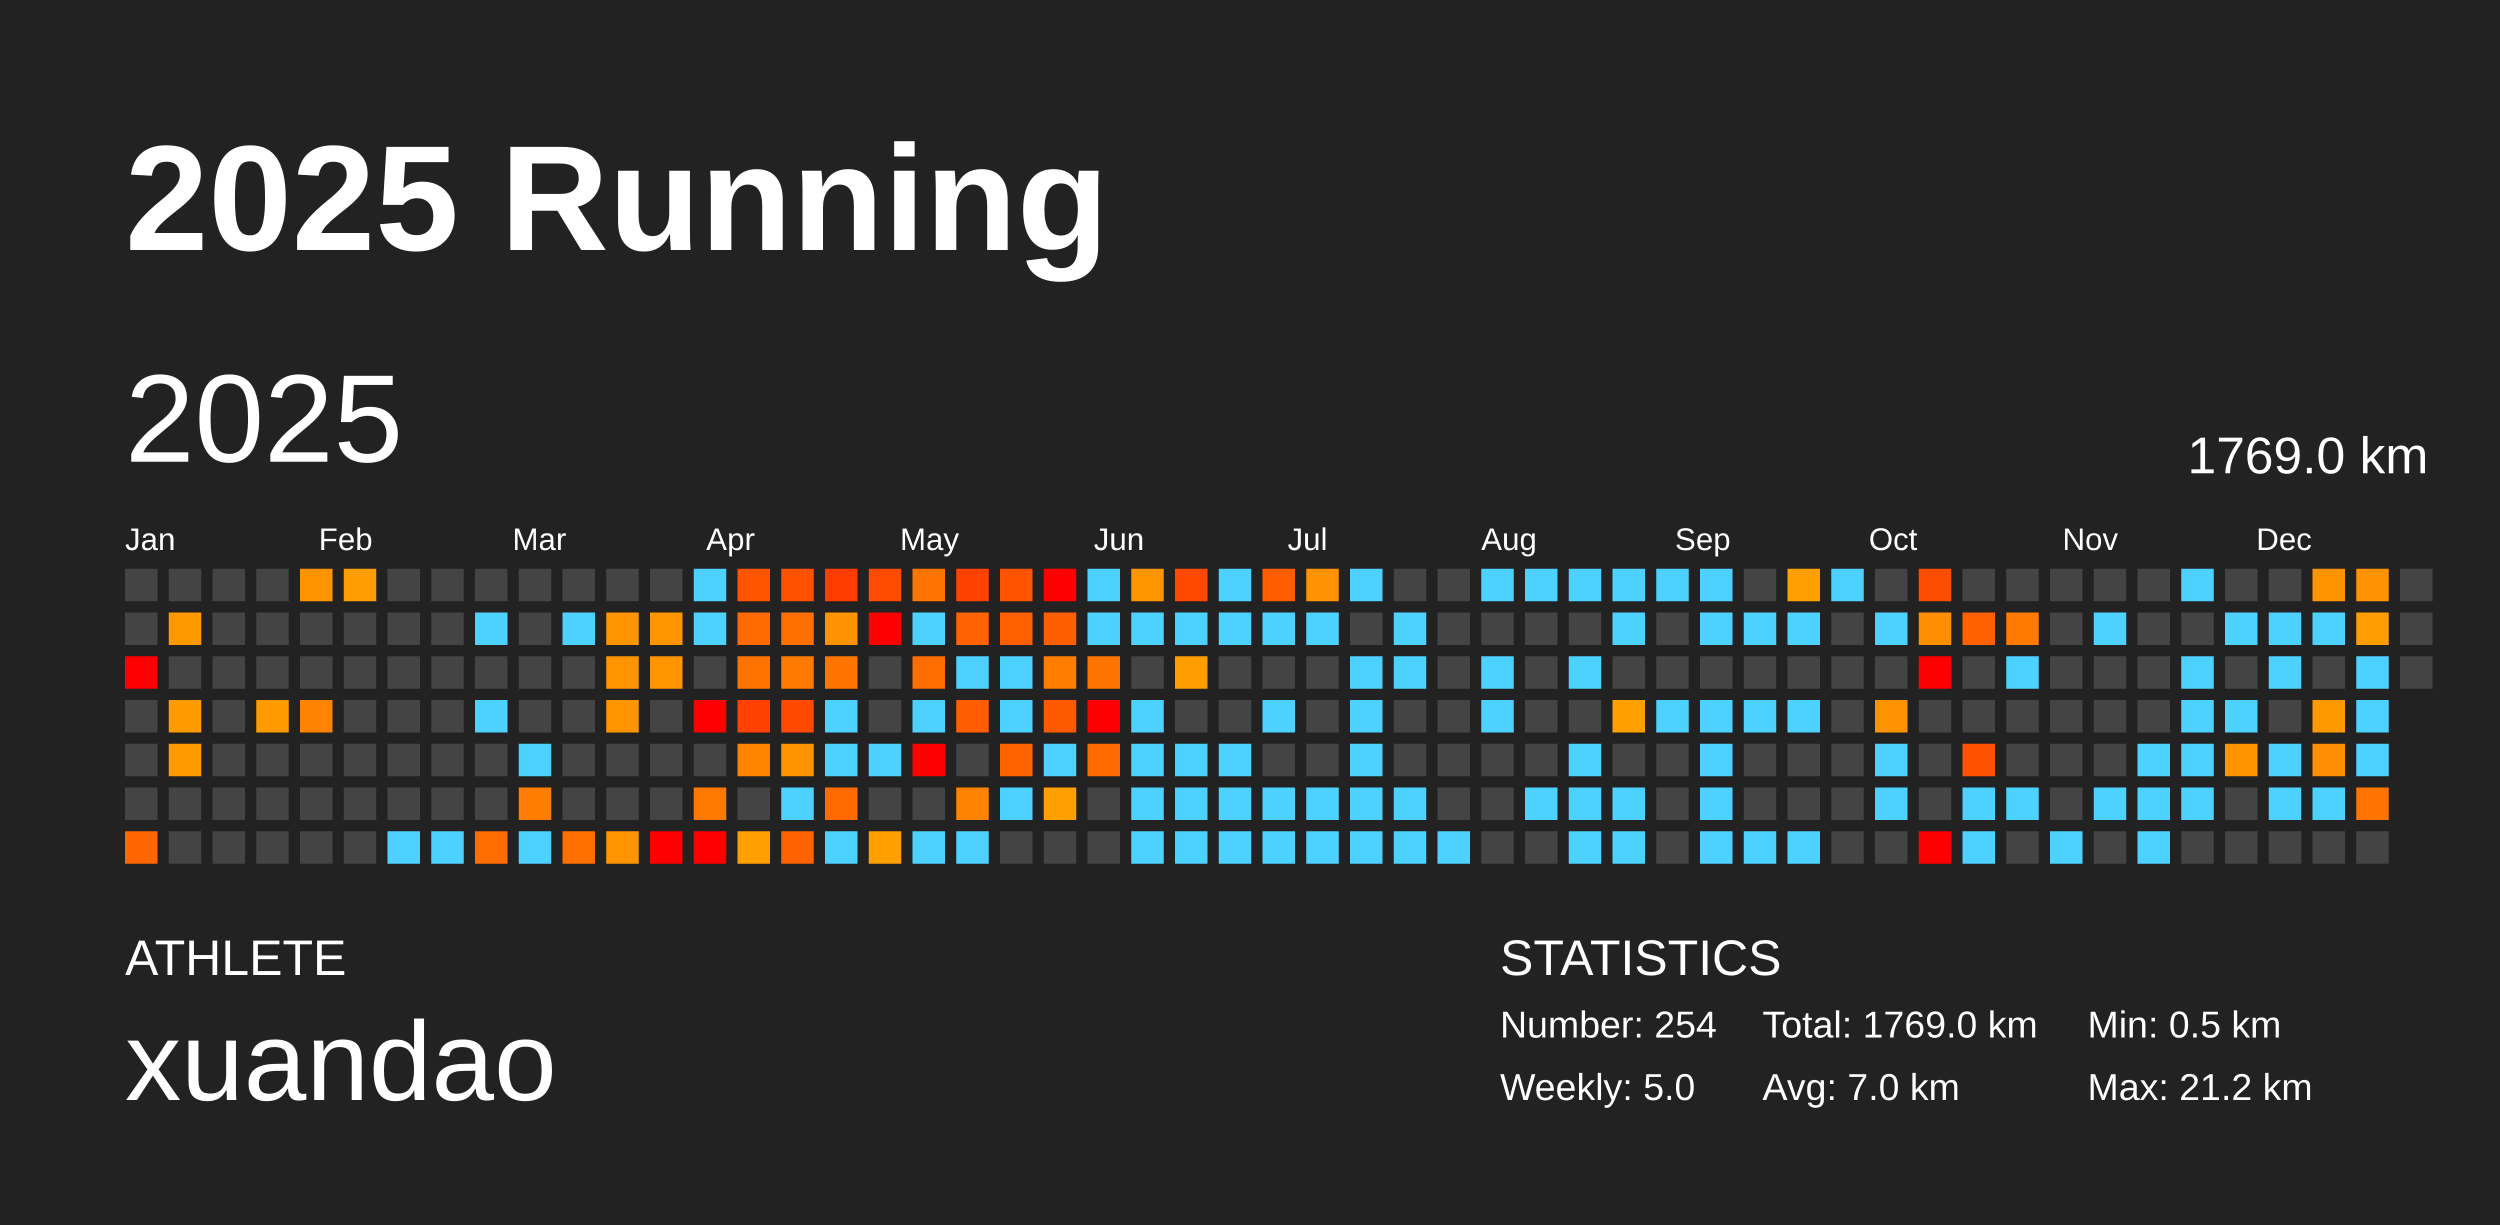
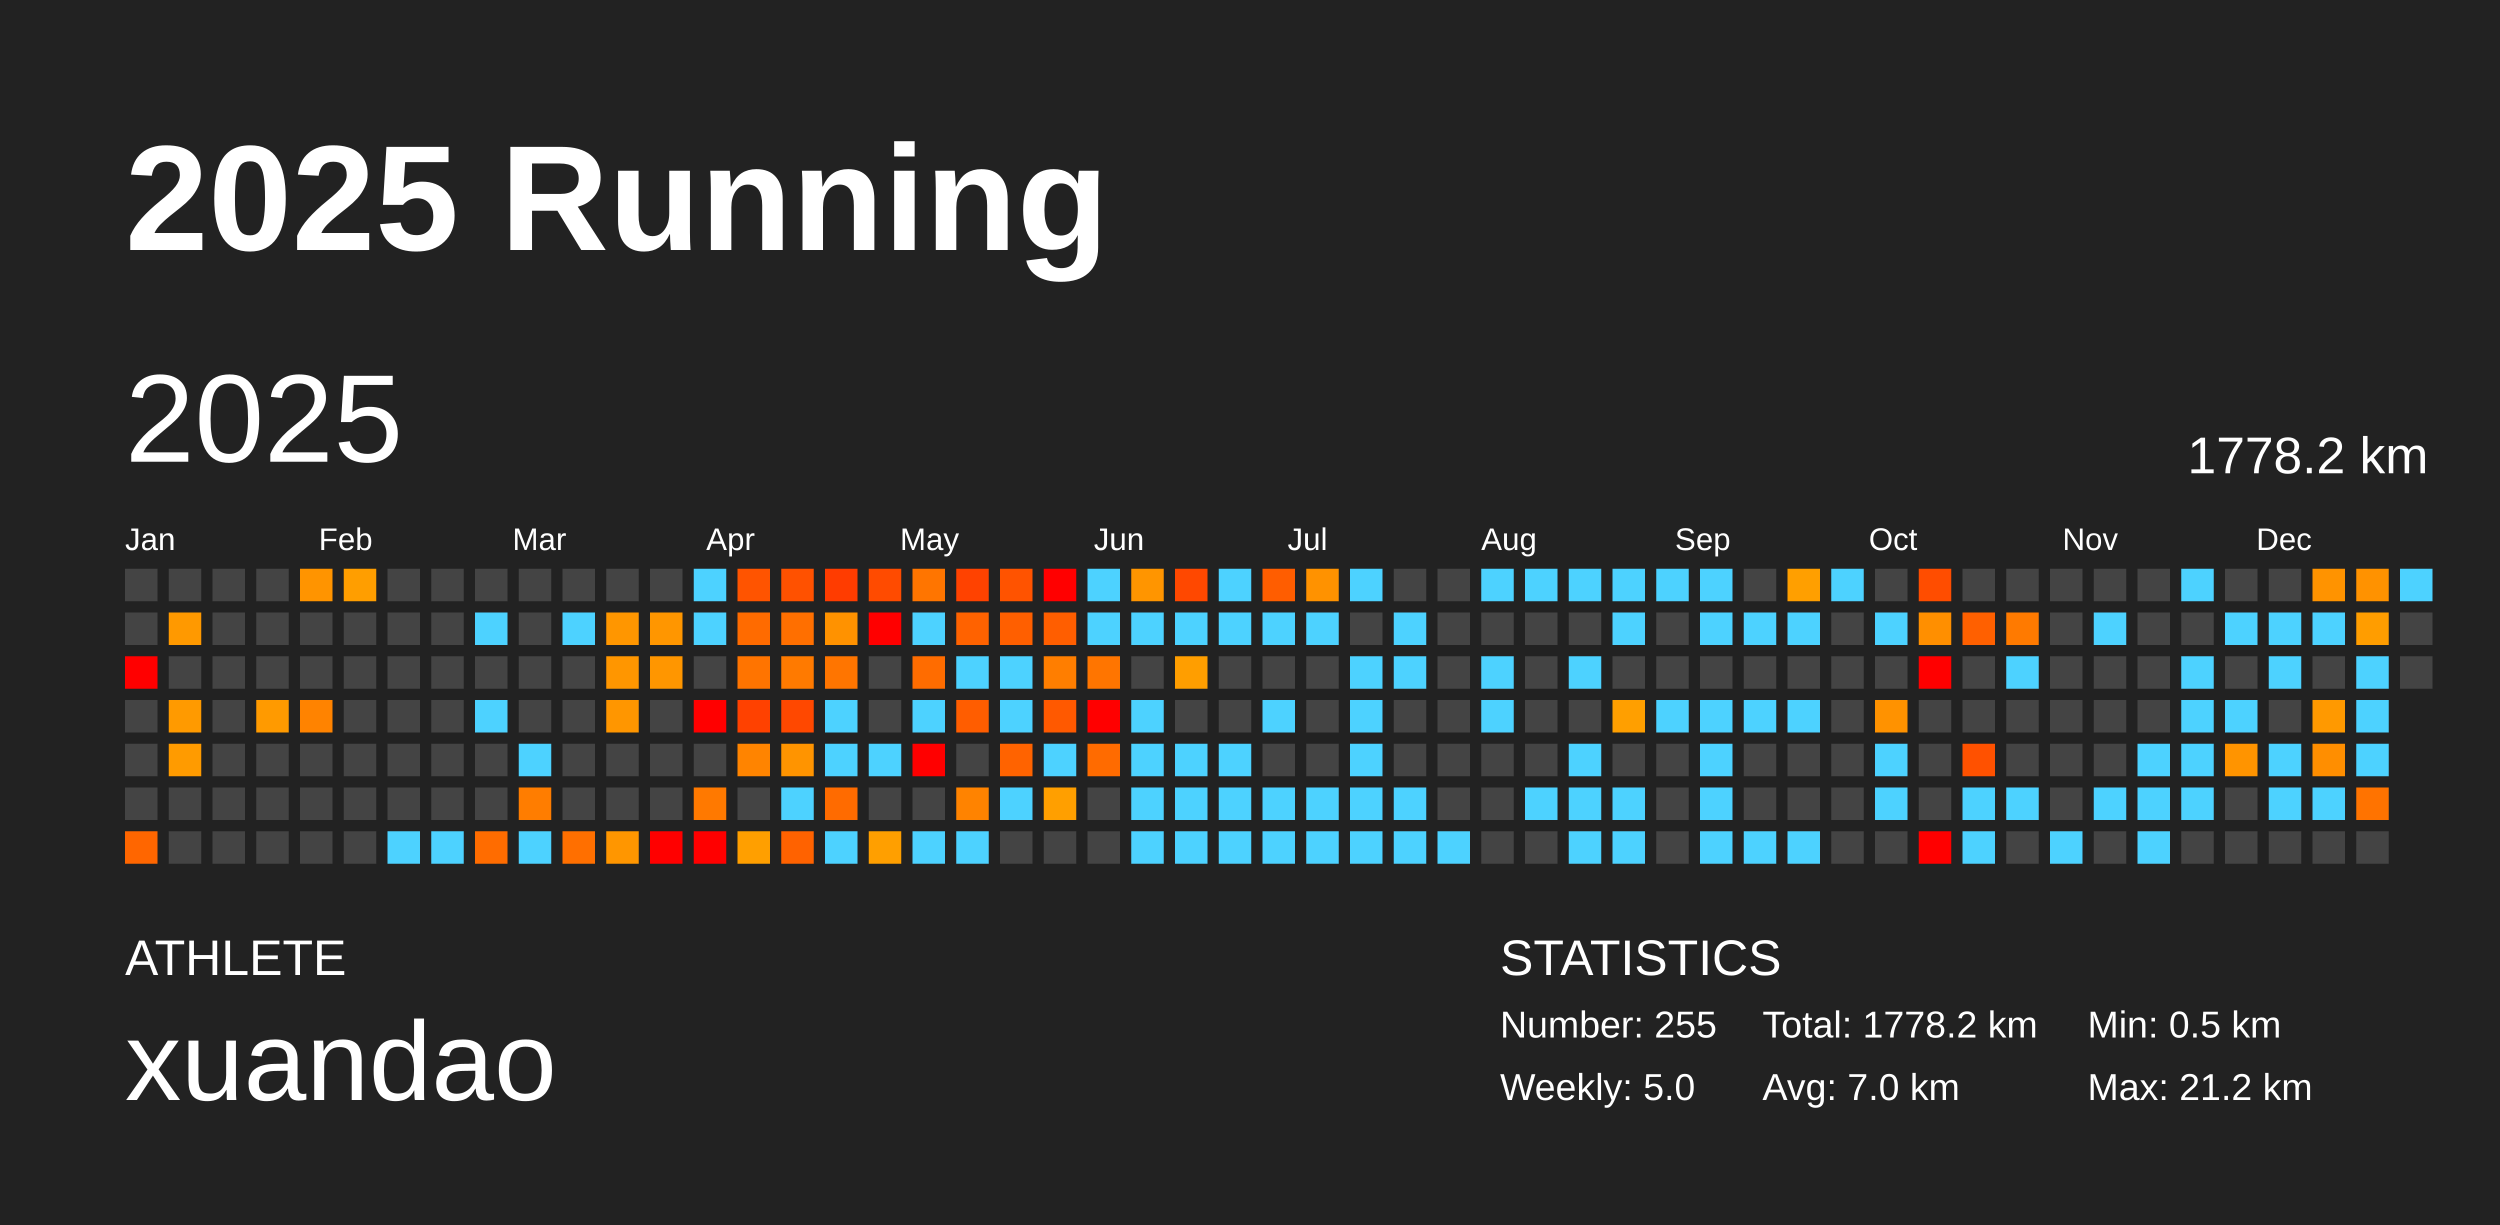
<svg xmlns="http://www.w3.org/2000/svg" baseProfile="full" height="98mm" version="1.1" viewBox="0,0,200,98" width="200mm">
  <defs />
  <rect fill="#222222" height="98" width="200" x="0" y="0" />
  <text fill="#FFFFFF" style="font-size:12px; font-family:Arial; font-weight:bold;" x="10" y="20">2025 Running</text>
  <text fill="#FFFFFF" style="font-size:4px; font-family:Arial" x="10" y="78">ATHLETE</text>
  <text fill="#FFFFFF" style="font-size:9px; font-family:Arial" x="10" y="88">xuandao</text>
  <text fill="#FFFFFF" style="font-size:4px; font-family:Arial" x="120" y="78">STATISTICS</text>
-   <text fill="#FFFFFF" style="font-size:3px; font-family:Arial" x="120" y="83">Number: 254</text>
+   <text fill="#FFFFFF" style="font-size:3px; font-family:Arial" x="120" y="83">Number: 255</text>
  <text fill="#FFFFFF" style="font-size:3px; font-family:Arial" x="120" y="88">Weekly: 5.0</text>
-   <text fill="#FFFFFF" style="font-size:3px; font-family:Arial" x="141" y="83">Total: 1769.0 km</text>
+   <text fill="#FFFFFF" style="font-size:3px; font-family:Arial" x="141" y="83">Total: 1778.2 km</text>
  <text fill="#FFFFFF" style="font-size:3px; font-family:Arial" x="141" y="88">Avg: 7.0 km</text>
  <text fill="#FFFFFF" style="font-size:3px; font-family:Arial" x="167" y="83">Min: 0.5 km</text>
  <text fill="#FFFFFF" style="font-size:3px; font-family:Arial" x="167" y="88">Max: 21.2 km</text>
  <text dominant-baseline="hanging" fill="#FFFFFF" style="font-size:10.0px; font-family:Arial;" x="10" y="30">2025</text>
-   <text dominant-baseline="hanging" fill="#FFFFFF" style="font-size:4.125px; font-family:Arial;" x="175" y="35">1769.0 km</text>
+   <text dominant-baseline="hanging" fill="#FFFFFF" style="font-size:4.125px; font-family:Arial;" x="175" y="35">1778.2 km</text>
  <text fill="#FFFFFF" style="font-size:2.5px; font-family:Arial" x="10.0" y="44">Jan</text>
  <text fill="#FFFFFF" style="font-size:2.5px; font-family:Arial" x="25.5" y="44">Feb</text>
  <text fill="#FFFFFF" style="font-size:2.5px; font-family:Arial" x="41.0" y="44">Mar</text>
  <text fill="#FFFFFF" style="font-size:2.5px; font-family:Arial" x="56.5" y="44">Apr</text>
  <text fill="#FFFFFF" style="font-size:2.5px; font-family:Arial" x="72.0" y="44">May</text>
  <text fill="#FFFFFF" style="font-size:2.5px; font-family:Arial" x="87.5" y="44">Jun</text>
  <text fill="#FFFFFF" style="font-size:2.5px; font-family:Arial" x="103.0" y="44">Jul</text>
  <text fill="#FFFFFF" style="font-size:2.5px; font-family:Arial" x="118.5" y="44">Aug</text>
  <text fill="#FFFFFF" style="font-size:2.5px; font-family:Arial" x="134.0" y="44">Sep</text>
  <text fill="#FFFFFF" style="font-size:2.5px; font-family:Arial" x="149.5" y="44">Oct</text>
  <text fill="#FFFFFF" style="font-size:2.5px; font-family:Arial" x="165.0" y="44">Nov</text>
  <text fill="#FFFFFF" style="font-size:2.5px; font-family:Arial" x="180.5" y="44">Dec</text>
  <rect fill="#444444" height="2.6" width="2.6" x="10.0" y="45.5" />
  <rect fill="#444444" height="2.6" width="2.6" x="10.0" y="49.0" />
  <rect fill="red" height="2.6" width="2.6" x="10.0" y="52.5" />
  <rect fill="#444444" height="2.6" width="2.6" x="10.0" y="56.0" />
  <rect fill="#444444" height="2.6" width="2.6" x="10.0" y="59.5" />
  <rect fill="#444444" height="2.6" width="2.6" x="10.0" y="63.0" />
  <rect fill="#ff6600" height="2.6" width="2.6" x="10.0" y="66.5" />
  <rect fill="#444444" height="2.6" width="2.6" x="13.5" y="45.5" />
  <rect fill="#ff9900" height="2.6" width="2.6" x="13.5" y="49.0" />
  <rect fill="#444444" height="2.6" width="2.6" x="13.5" y="52.5" />
  <rect fill="#ff9a00" height="2.6" width="2.6" x="13.5" y="56.0" />
  <rect fill="#ff9b00" height="2.6" width="2.6" x="13.5" y="59.5" />
  <rect fill="#444444" height="2.6" width="2.6" x="13.5" y="63.0" />
  <rect fill="#444444" height="2.6" width="2.6" x="13.5" y="66.5" />
  <rect fill="#444444" height="2.6" width="2.6" x="17.0" y="45.5" />
  <rect fill="#444444" height="2.6" width="2.6" x="17.0" y="49.0" />
  <rect fill="#444444" height="2.6" width="2.6" x="17.0" y="52.5" />
  <rect fill="#444444" height="2.6" width="2.6" x="17.0" y="56.0" />
  <rect fill="#444444" height="2.6" width="2.6" x="17.0" y="59.5" />
  <rect fill="#444444" height="2.6" width="2.6" x="17.0" y="63.0" />
  <rect fill="#444444" height="2.6" width="2.6" x="17.0" y="66.5" />
  <rect fill="#444444" height="2.6" width="2.6" x="20.5" y="45.5" />
  <rect fill="#444444" height="2.6" width="2.6" x="20.5" y="49.0" />
  <rect fill="#444444" height="2.6" width="2.6" x="20.5" y="52.5" />
  <rect fill="#ff9a00" height="2.6" width="2.6" x="20.5" y="56.0" />
  <rect fill="#444444" height="2.6" width="2.6" x="20.5" y="59.5" />
  <rect fill="#444444" height="2.6" width="2.6" x="20.5" y="63.0" />
  <rect fill="#444444" height="2.6" width="2.6" x="20.5" y="66.5" />
  <rect fill="#ff9400" height="2.6" width="2.6" x="24.0" y="45.5" />
  <rect fill="#444444" height="2.6" width="2.6" x="24.0" y="49.0" />
  <rect fill="#444444" height="2.6" width="2.6" x="24.0" y="52.5" />
  <rect fill="#ff8300" height="2.6" width="2.6" x="24.0" y="56.0" />
  <rect fill="#444444" height="2.6" width="2.6" x="24.0" y="59.5" />
  <rect fill="#444444" height="2.6" width="2.6" x="24.0" y="63.0" />
  <rect fill="#444444" height="2.6" width="2.6" x="24.0" y="66.5" />
  <rect fill="#ff9e00" height="2.6" width="2.6" x="27.5" y="45.5" />
  <rect fill="#444444" height="2.6" width="2.6" x="27.5" y="49.0" />
  <rect fill="#444444" height="2.6" width="2.6" x="27.5" y="52.5" />
  <rect fill="#444444" height="2.6" width="2.6" x="27.5" y="56.0" />
  <rect fill="#444444" height="2.6" width="2.6" x="27.5" y="59.5" />
  <rect fill="#444444" height="2.6" width="2.6" x="27.5" y="63.0" />
  <rect fill="#444444" height="2.6" width="2.6" x="27.5" y="66.5" />
  <rect fill="#444444" height="2.6" width="2.6" x="31.0" y="45.5" />
  <rect fill="#444444" height="2.6" width="2.6" x="31.0" y="49.0" />
  <rect fill="#444444" height="2.6" width="2.6" x="31.0" y="52.5" />
  <rect fill="#444444" height="2.6" width="2.6" x="31.0" y="56.0" />
  <rect fill="#444444" height="2.6" width="2.6" x="31.0" y="59.5" />
  <rect fill="#444444" height="2.6" width="2.6" x="31.0" y="63.0" />
  <rect fill="#4dd2ff" height="2.6" width="2.6" x="31.0" y="66.5" />
  <rect fill="#444444" height="2.6" width="2.6" x="34.5" y="45.5" />
  <rect fill="#444444" height="2.6" width="2.6" x="34.5" y="49.0" />
  <rect fill="#444444" height="2.6" width="2.6" x="34.5" y="52.5" />
  <rect fill="#444444" height="2.6" width="2.6" x="34.5" y="56.0" />
  <rect fill="#444444" height="2.6" width="2.6" x="34.5" y="59.5" />
  <rect fill="#444444" height="2.6" width="2.6" x="34.5" y="63.0" />
  <rect fill="#4dd2ff" height="2.6" width="2.6" x="34.5" y="66.5" />
  <rect fill="#444444" height="2.6" width="2.6" x="38.0" y="45.5" />
  <rect fill="#4dd2ff" height="2.6" width="2.6" x="38.0" y="49.0" />
  <rect fill="#444444" height="2.6" width="2.6" x="38.0" y="52.5" />
  <rect fill="#4dd2ff" height="2.6" width="2.6" x="38.0" y="56.0" />
  <rect fill="#444444" height="2.6" width="2.6" x="38.0" y="59.5" />
  <rect fill="#444444" height="2.6" width="2.6" x="38.0" y="63.0" />
  <rect fill="#ff6c00" height="2.6" width="2.6" x="38.0" y="66.5" />
  <rect fill="#444444" height="2.6" width="2.6" x="41.5" y="45.5" />
  <rect fill="#444444" height="2.6" width="2.6" x="41.5" y="49.0" />
  <rect fill="#444444" height="2.6" width="2.6" x="41.5" y="52.5" />
  <rect fill="#444444" height="2.6" width="2.6" x="41.5" y="56.0" />
  <rect fill="#4dd2ff" height="2.6" width="2.6" x="41.5" y="59.5" />
  <rect fill="#ff7d00" height="2.6" width="2.6" x="41.5" y="63.0" />
  <rect fill="#4dd2ff" height="2.6" width="2.6" x="41.5" y="66.5" />
  <rect fill="#444444" height="2.6" width="2.6" x="45.0" y="45.5" />
  <rect fill="#4dd2ff" height="2.6" width="2.6" x="45.0" y="49.0" />
  <rect fill="#444444" height="2.6" width="2.6" x="45.0" y="52.5" />
  <rect fill="#444444" height="2.6" width="2.6" x="45.0" y="56.0" />
  <rect fill="#444444" height="2.6" width="2.6" x="45.0" y="59.5" />
  <rect fill="#444444" height="2.6" width="2.6" x="45.0" y="63.0" />
  <rect fill="#ff6f00" height="2.6" width="2.6" x="45.0" y="66.5" />
  <rect fill="#444444" height="2.6" width="2.6" x="48.5" y="45.5" />
  <rect fill="#ff9600" height="2.6" width="2.6" x="48.5" y="49.0" />
  <rect fill="#ff9600" height="2.6" width="2.6" x="48.5" y="52.5" />
  <rect fill="#ff9600" height="2.6" width="2.6" x="48.5" y="56.0" />
  <rect fill="#444444" height="2.6" width="2.6" x="48.5" y="59.5" />
  <rect fill="#444444" height="2.6" width="2.6" x="48.5" y="63.0" />
  <rect fill="#ff9600" height="2.6" width="2.6" x="48.5" y="66.5" />
  <rect fill="#444444" height="2.6" width="2.6" x="52.0" y="45.5" />
  <rect fill="#ff9600" height="2.6" width="2.6" x="52.0" y="49.0" />
  <rect fill="#ff9600" height="2.6" width="2.6" x="52.0" y="52.5" />
  <rect fill="#444444" height="2.6" width="2.6" x="52.0" y="56.0" />
  <rect fill="#444444" height="2.6" width="2.6" x="52.0" y="59.5" />
  <rect fill="#444444" height="2.6" width="2.6" x="52.0" y="63.0" />
  <rect fill="red" height="2.6" width="2.6" x="52.0" y="66.5" />
  <rect fill="#4dd2ff" height="2.6" width="2.6" x="55.5" y="45.5" />
  <rect fill="#4dd2ff" height="2.6" width="2.6" x="55.5" y="49.0" />
  <rect fill="#444444" height="2.6" width="2.6" x="55.5" y="52.5" />
  <rect fill="red" height="2.6" width="2.6" x="55.5" y="56.0" />
  <rect fill="#444444" height="2.6" width="2.6" x="55.5" y="59.5" />
  <rect fill="#ff7900" height="2.6" width="2.6" x="55.5" y="63.0" />
  <rect fill="red" height="2.6" width="2.6" x="55.5" y="66.5" />
  <rect fill="#ff5400" height="2.6" width="2.6" x="59.0" y="45.5" />
  <rect fill="#ff6b00" height="2.6" width="2.6" x="59.0" y="49.0" />
  <rect fill="#ff7400" height="2.6" width="2.6" x="59.0" y="52.5" />
  <rect fill="#ff4100" height="2.6" width="2.6" x="59.0" y="56.0" />
  <rect fill="#ff8400" height="2.6" width="2.6" x="59.0" y="59.5" />
  <rect fill="#444444" height="2.6" width="2.6" x="59.0" y="63.0" />
  <rect fill="#ff9f00" height="2.6" width="2.6" x="59.0" y="66.5" />
  <rect fill="#ff5100" height="2.6" width="2.6" x="62.5" y="45.5" />
  <rect fill="#ff6f00" height="2.6" width="2.6" x="62.5" y="49.0" />
  <rect fill="#ff7a00" height="2.6" width="2.6" x="62.5" y="52.5" />
  <rect fill="#ff4800" height="2.6" width="2.6" x="62.5" y="56.0" />
  <rect fill="#ff9400" height="2.6" width="2.6" x="62.5" y="59.5" />
  <rect fill="#4dd2ff" height="2.6" width="2.6" x="62.5" y="63.0" />
  <rect fill="#ff6200" height="2.6" width="2.6" x="62.5" y="66.5" />
  <rect fill="#ff3c00" height="2.6" width="2.6" x="66.0" y="45.5" />
  <rect fill="#ff9200" height="2.6" width="2.6" x="66.0" y="49.0" />
  <rect fill="#ff7500" height="2.6" width="2.6" x="66.0" y="52.5" />
  <rect fill="#4dd2ff" height="2.6" width="2.6" x="66.0" y="56.0" />
  <rect fill="#4dd2ff" height="2.6" width="2.6" x="66.0" y="59.5" />
  <rect fill="#ff6b00" height="2.6" width="2.6" x="66.0" y="63.0" />
  <rect fill="#4dd2ff" height="2.6" width="2.6" x="66.0" y="66.5" />
  <rect fill="#ff4b00" height="2.6" width="2.6" x="69.5" y="45.5" />
  <rect fill="red" height="2.6" width="2.6" x="69.5" y="49.0" />
  <rect fill="#444444" height="2.6" width="2.6" x="69.5" y="52.5" />
  <rect fill="#444444" height="2.6" width="2.6" x="69.5" y="56.0" />
  <rect fill="#4dd2ff" height="2.6" width="2.6" x="69.5" y="59.5" />
  <rect fill="#444444" height="2.6" width="2.6" x="69.5" y="63.0" />
  <rect fill="#ff9f00" height="2.6" width="2.6" x="69.5" y="66.5" />
  <rect fill="#ff7500" height="2.6" width="2.6" x="73.0" y="45.5" />
  <rect fill="#4dd2ff" height="2.6" width="2.6" x="73.0" y="49.0" />
  <rect fill="#ff6c00" height="2.6" width="2.6" x="73.0" y="52.5" />
  <rect fill="#4dd2ff" height="2.6" width="2.6" x="73.0" y="56.0" />
  <rect fill="red" height="2.6" width="2.6" x="73.0" y="59.5" />
  <rect fill="#444444" height="2.6" width="2.6" x="73.0" y="63.0" />
  <rect fill="#4dd2ff" height="2.6" width="2.6" x="73.0" y="66.5" />
  <rect fill="#ff4200" height="2.6" width="2.6" x="76.5" y="45.5" />
  <rect fill="#ff6200" height="2.6" width="2.6" x="76.5" y="49.0" />
  <rect fill="#4dd2ff" height="2.6" width="2.6" x="76.5" y="52.5" />
  <rect fill="#ff5d00" height="2.6" width="2.6" x="76.5" y="56.0" />
  <rect fill="#444444" height="2.6" width="2.6" x="76.5" y="59.5" />
  <rect fill="#ff8300" height="2.6" width="2.6" x="76.5" y="63.0" />
  <rect fill="#4dd2ff" height="2.6" width="2.6" x="76.5" y="66.5" />
  <rect fill="#ff5300" height="2.6" width="2.6" x="80.0" y="45.5" />
  <rect fill="#ff5f00" height="2.6" width="2.6" x="80.0" y="49.0" />
  <rect fill="#4dd2ff" height="2.6" width="2.6" x="80.0" y="52.5" />
  <rect fill="#4dd2ff" height="2.6" width="2.6" x="80.0" y="56.0" />
  <rect fill="#ff6300" height="2.6" width="2.6" x="80.0" y="59.5" />
  <rect fill="#4dd2ff" height="2.6" width="2.6" x="80.0" y="63.0" />
  <rect fill="#444444" height="2.6" width="2.6" x="80.0" y="66.5" />
  <rect fill="red" height="2.6" width="2.6" x="83.5" y="45.5" />
  <rect fill="#ff5e00" height="2.6" width="2.6" x="83.5" y="49.0" />
  <rect fill="#ff7e00" height="2.6" width="2.6" x="83.5" y="52.5" />
  <rect fill="#ff5900" height="2.6" width="2.6" x="83.5" y="56.0" />
  <rect fill="#4dd2ff" height="2.6" width="2.6" x="83.5" y="59.5" />
  <rect fill="#ff9f00" height="2.6" width="2.6" x="83.5" y="63.0" />
  <rect fill="#444444" height="2.6" width="2.6" x="83.5" y="66.5" />
  <rect fill="#4dd2ff" height="2.6" width="2.6" x="87.0" y="45.5" />
  <rect fill="#4dd2ff" height="2.6" width="2.6" x="87.0" y="49.0" />
  <rect fill="#ff7500" height="2.6" width="2.6" x="87.0" y="52.5" />
  <rect fill="red" height="2.6" width="2.6" x="87.0" y="56.0" />
  <rect fill="#ff6b00" height="2.6" width="2.6" x="87.0" y="59.5" />
  <rect fill="#444444" height="2.6" width="2.6" x="87.0" y="63.0" />
  <rect fill="#444444" height="2.6" width="2.6" x="87.0" y="66.5" />
  <rect fill="#ff9500" height="2.6" width="2.6" x="90.5" y="45.5" />
  <rect fill="#4dd2ff" height="2.6" width="2.6" x="90.5" y="49.0" />
  <rect fill="#444444" height="2.6" width="2.6" x="90.5" y="52.5" />
  <rect fill="#4dd2ff" height="2.6" width="2.6" x="90.5" y="56.0" />
  <rect fill="#4dd2ff" height="2.6" width="2.6" x="90.5" y="59.5" />
  <rect fill="#4dd2ff" height="2.6" width="2.6" x="90.5" y="63.0" />
  <rect fill="#4dd2ff" height="2.6" width="2.6" x="90.5" y="66.5" />
  <rect fill="#ff4800" height="2.6" width="2.6" x="94.0" y="45.5" />
  <rect fill="#4dd2ff" height="2.6" width="2.6" x="94.0" y="49.0" />
  <rect fill="#ff9e00" height="2.6" width="2.6" x="94.0" y="52.5" />
  <rect fill="#444444" height="2.6" width="2.6" x="94.0" y="56.0" />
  <rect fill="#4dd2ff" height="2.6" width="2.6" x="94.0" y="59.5" />
  <rect fill="#4dd2ff" height="2.6" width="2.6" x="94.0" y="63.0" />
  <rect fill="#4dd2ff" height="2.6" width="2.6" x="94.0" y="66.5" />
  <rect fill="#4dd2ff" height="2.6" width="2.6" x="97.5" y="45.5" />
  <rect fill="#4dd2ff" height="2.6" width="2.6" x="97.5" y="49.0" />
  <rect fill="#444444" height="2.6" width="2.6" x="97.5" y="52.5" />
  <rect fill="#444444" height="2.6" width="2.6" x="97.5" y="56.0" />
  <rect fill="#4dd2ff" height="2.6" width="2.6" x="97.5" y="59.5" />
  <rect fill="#4dd2ff" height="2.6" width="2.6" x="97.5" y="63.0" />
  <rect fill="#4dd2ff" height="2.6" width="2.6" x="97.5" y="66.5" />
  <rect fill="#ff5d00" height="2.6" width="2.6" x="101.0" y="45.5" />
  <rect fill="#4dd2ff" height="2.6" width="2.6" x="101.0" y="49.0" />
  <rect fill="#444444" height="2.6" width="2.6" x="101.0" y="52.5" />
  <rect fill="#4dd2ff" height="2.6" width="2.6" x="101.0" y="56.0" />
  <rect fill="#444444" height="2.6" width="2.6" x="101.0" y="59.5" />
  <rect fill="#4dd2ff" height="2.6" width="2.6" x="101.0" y="63.0" />
  <rect fill="#4dd2ff" height="2.6" width="2.6" x="101.0" y="66.5" />
  <rect fill="#ff9200" height="2.6" width="2.6" x="104.5" y="45.5" />
  <rect fill="#4dd2ff" height="2.6" width="2.6" x="104.5" y="49.0" />
  <rect fill="#444444" height="2.6" width="2.6" x="104.5" y="52.5" />
  <rect fill="#444444" height="2.6" width="2.6" x="104.5" y="56.0" />
  <rect fill="#444444" height="2.6" width="2.6" x="104.5" y="59.5" />
  <rect fill="#4dd2ff" height="2.6" width="2.6" x="104.5" y="63.0" />
  <rect fill="#4dd2ff" height="2.6" width="2.6" x="104.5" y="66.5" />
  <rect fill="#4dd2ff" height="2.6" width="2.6" x="108.0" y="45.5" />
  <rect fill="#444444" height="2.6" width="2.6" x="108.0" y="49.0" />
  <rect fill="#4dd2ff" height="2.6" width="2.6" x="108.0" y="52.5" />
  <rect fill="#4dd2ff" height="2.6" width="2.6" x="108.0" y="56.0" />
  <rect fill="#4dd2ff" height="2.6" width="2.6" x="108.0" y="59.5" />
  <rect fill="#4dd2ff" height="2.6" width="2.6" x="108.0" y="63.0" />
  <rect fill="#4dd2ff" height="2.6" width="2.6" x="108.0" y="66.5" />
  <rect fill="#444444" height="2.6" width="2.6" x="111.5" y="45.5" />
  <rect fill="#4dd2ff" height="2.6" width="2.6" x="111.5" y="49.0" />
  <rect fill="#4dd2ff" height="2.6" width="2.6" x="111.5" y="52.5" />
  <rect fill="#444444" height="2.6" width="2.6" x="111.5" y="56.0" />
  <rect fill="#444444" height="2.6" width="2.6" x="111.5" y="59.5" />
  <rect fill="#4dd2ff" height="2.6" width="2.6" x="111.5" y="63.0" />
  <rect fill="#4dd2ff" height="2.6" width="2.6" x="111.5" y="66.5" />
  <rect fill="#444444" height="2.6" width="2.6" x="115.0" y="45.5" />
  <rect fill="#444444" height="2.6" width="2.6" x="115.0" y="49.0" />
  <rect fill="#444444" height="2.6" width="2.6" x="115.0" y="52.5" />
  <rect fill="#444444" height="2.6" width="2.6" x="115.0" y="56.0" />
  <rect fill="#444444" height="2.6" width="2.6" x="115.0" y="59.5" />
  <rect fill="#444444" height="2.6" width="2.6" x="115.0" y="63.0" />
  <rect fill="#4dd2ff" height="2.6" width="2.6" x="115.0" y="66.5" />
  <rect fill="#4dd2ff" height="2.6" width="2.6" x="118.5" y="45.5" />
  <rect fill="#444444" height="2.6" width="2.6" x="118.5" y="49.0" />
  <rect fill="#4dd2ff" height="2.6" width="2.6" x="118.5" y="52.5" />
  <rect fill="#4dd2ff" height="2.6" width="2.6" x="118.5" y="56.0" />
  <rect fill="#444444" height="2.6" width="2.6" x="118.5" y="59.5" />
  <rect fill="#444444" height="2.6" width="2.6" x="118.5" y="63.0" />
  <rect fill="#444444" height="2.6" width="2.6" x="118.5" y="66.5" />
  <rect fill="#4dd2ff" height="2.6" width="2.6" x="122.0" y="45.5" />
  <rect fill="#444444" height="2.6" width="2.6" x="122.0" y="49.0" />
  <rect fill="#444444" height="2.6" width="2.6" x="122.0" y="52.5" />
  <rect fill="#444444" height="2.6" width="2.6" x="122.0" y="56.0" />
  <rect fill="#444444" height="2.6" width="2.6" x="122.0" y="59.5" />
  <rect fill="#4dd2ff" height="2.6" width="2.6" x="122.0" y="63.0" />
  <rect fill="#444444" height="2.6" width="2.6" x="122.0" y="66.5" />
  <rect fill="#4dd2ff" height="2.6" width="2.6" x="125.5" y="45.5" />
  <rect fill="#444444" height="2.6" width="2.6" x="125.5" y="49.0" />
  <rect fill="#4dd2ff" height="2.6" width="2.6" x="125.5" y="52.5" />
  <rect fill="#444444" height="2.6" width="2.6" x="125.5" y="56.0" />
  <rect fill="#4dd2ff" height="2.6" width="2.6" x="125.5" y="59.5" />
  <rect fill="#4dd2ff" height="2.6" width="2.6" x="125.5" y="63.0" />
  <rect fill="#4dd2ff" height="2.6" width="2.6" x="125.5" y="66.5" />
  <rect fill="#4dd2ff" height="2.6" width="2.6" x="129.0" y="45.5" />
  <rect fill="#4dd2ff" height="2.6" width="2.6" x="129.0" y="49.0" />
  <rect fill="#444444" height="2.6" width="2.6" x="129.0" y="52.5" />
  <rect fill="#ff9f00" height="2.6" width="2.6" x="129.0" y="56.0" />
  <rect fill="#444444" height="2.6" width="2.6" x="129.0" y="59.5" />
  <rect fill="#4dd2ff" height="2.6" width="2.6" x="129.0" y="63.0" />
  <rect fill="#4dd2ff" height="2.6" width="2.6" x="129.0" y="66.5" />
  <rect fill="#4dd2ff" height="2.6" width="2.6" x="132.5" y="45.5" />
  <rect fill="#444444" height="2.6" width="2.6" x="132.5" y="49.0" />
  <rect fill="#444444" height="2.6" width="2.6" x="132.5" y="52.5" />
  <rect fill="#4dd2ff" height="2.6" width="2.6" x="132.5" y="56.0" />
  <rect fill="#444444" height="2.6" width="2.6" x="132.5" y="59.5" />
  <rect fill="#444444" height="2.6" width="2.6" x="132.5" y="63.0" />
  <rect fill="#444444" height="2.6" width="2.6" x="132.5" y="66.5" />
  <rect fill="#4dd2ff" height="2.6" width="2.6" x="136.0" y="45.5" />
  <rect fill="#4dd2ff" height="2.6" width="2.6" x="136.0" y="49.0" />
  <rect fill="#444444" height="2.6" width="2.6" x="136.0" y="52.5" />
  <rect fill="#4dd2ff" height="2.6" width="2.6" x="136.0" y="56.0" />
  <rect fill="#4dd2ff" height="2.6" width="2.6" x="136.0" y="59.5" />
  <rect fill="#4dd2ff" height="2.6" width="2.6" x="136.0" y="63.0" />
  <rect fill="#4dd2ff" height="2.6" width="2.6" x="136.0" y="66.5" />
  <rect fill="#444444" height="2.6" width="2.6" x="139.5" y="45.5" />
  <rect fill="#4dd2ff" height="2.6" width="2.6" x="139.5" y="49.0" />
  <rect fill="#444444" height="2.6" width="2.6" x="139.5" y="52.5" />
  <rect fill="#4dd2ff" height="2.6" width="2.6" x="139.5" y="56.0" />
  <rect fill="#444444" height="2.6" width="2.6" x="139.5" y="59.5" />
  <rect fill="#444444" height="2.6" width="2.6" x="139.5" y="63.0" />
  <rect fill="#4dd2ff" height="2.6" width="2.6" x="139.5" y="66.5" />
  <rect fill="#ff9f00" height="2.6" width="2.6" x="143.0" y="45.5" />
  <rect fill="#4dd2ff" height="2.6" width="2.6" x="143.0" y="49.0" />
  <rect fill="#444444" height="2.6" width="2.6" x="143.0" y="52.5" />
  <rect fill="#4dd2ff" height="2.6" width="2.6" x="143.0" y="56.0" />
  <rect fill="#444444" height="2.6" width="2.6" x="143.0" y="59.5" />
  <rect fill="#444444" height="2.6" width="2.6" x="143.0" y="63.0" />
  <rect fill="#4dd2ff" height="2.6" width="2.6" x="143.0" y="66.5" />
  <rect fill="#4dd2ff" height="2.6" width="2.6" x="146.5" y="45.5" />
  <rect fill="#444444" height="2.6" width="2.6" x="146.5" y="49.0" />
  <rect fill="#444444" height="2.6" width="2.6" x="146.5" y="52.5" />
  <rect fill="#444444" height="2.6" width="2.6" x="146.5" y="56.0" />
  <rect fill="#444444" height="2.6" width="2.6" x="146.5" y="59.5" />
  <rect fill="#444444" height="2.6" width="2.6" x="146.5" y="63.0" />
  <rect fill="#444444" height="2.6" width="2.6" x="146.5" y="66.5" />
  <rect fill="#444444" height="2.6" width="2.6" x="150.0" y="45.5" />
  <rect fill="#4dd2ff" height="2.6" width="2.6" x="150.0" y="49.0" />
  <rect fill="#444444" height="2.6" width="2.6" x="150.0" y="52.5" />
  <rect fill="#ff9200" height="2.6" width="2.6" x="150.0" y="56.0" />
  <rect fill="#4dd2ff" height="2.6" width="2.6" x="150.0" y="59.5" />
  <rect fill="#4dd2ff" height="2.6" width="2.6" x="150.0" y="63.0" />
  <rect fill="#444444" height="2.6" width="2.6" x="150.0" y="66.5" />
  <rect fill="#ff4d00" height="2.6" width="2.6" x="153.5" y="45.5" />
  <rect fill="#ff8f00" height="2.6" width="2.6" x="153.5" y="49.0" />
  <rect fill="red" height="2.6" width="2.6" x="153.5" y="52.5" />
  <rect fill="#444444" height="2.6" width="2.6" x="153.5" y="56.0" />
  <rect fill="#444444" height="2.6" width="2.6" x="153.5" y="59.5" />
  <rect fill="#444444" height="2.6" width="2.6" x="153.5" y="63.0" />
  <rect fill="red" height="2.6" width="2.6" x="153.5" y="66.5" />
  <rect fill="#444444" height="2.6" width="2.6" x="157.0" y="45.5" />
  <rect fill="#ff6000" height="2.6" width="2.6" x="157.0" y="49.0" />
  <rect fill="#444444" height="2.6" width="2.6" x="157.0" y="52.5" />
  <rect fill="#444444" height="2.6" width="2.6" x="157.0" y="56.0" />
  <rect fill="#ff5100" height="2.6" width="2.6" x="157.0" y="59.5" />
  <rect fill="#4dd2ff" height="2.6" width="2.6" x="157.0" y="63.0" />
  <rect fill="#4dd2ff" height="2.6" width="2.6" x="157.0" y="66.5" />
  <rect fill="#444444" height="2.6" width="2.6" x="160.5" y="45.5" />
  <rect fill="#ff7a00" height="2.6" width="2.6" x="160.5" y="49.0" />
  <rect fill="#4dd2ff" height="2.6" width="2.6" x="160.5" y="52.5" />
  <rect fill="#444444" height="2.6" width="2.6" x="160.5" y="56.0" />
  <rect fill="#444444" height="2.6" width="2.6" x="160.5" y="59.5" />
  <rect fill="#4dd2ff" height="2.6" width="2.6" x="160.5" y="63.0" />
  <rect fill="#444444" height="2.6" width="2.6" x="160.5" y="66.5" />
  <rect fill="#444444" height="2.6" width="2.6" x="164.0" y="45.5" />
  <rect fill="#444444" height="2.6" width="2.6" x="164.0" y="49.0" />
  <rect fill="#444444" height="2.6" width="2.6" x="164.0" y="52.5" />
  <rect fill="#444444" height="2.6" width="2.6" x="164.0" y="56.0" />
  <rect fill="#444444" height="2.6" width="2.6" x="164.0" y="59.5" />
  <rect fill="#444444" height="2.6" width="2.6" x="164.0" y="63.0" />
  <rect fill="#4dd2ff" height="2.6" width="2.6" x="164.0" y="66.5" />
  <rect fill="#444444" height="2.6" width="2.6" x="167.5" y="45.5" />
  <rect fill="#4dd2ff" height="2.6" width="2.6" x="167.5" y="49.0" />
  <rect fill="#444444" height="2.6" width="2.6" x="167.5" y="52.5" />
  <rect fill="#444444" height="2.6" width="2.6" x="167.5" y="56.0" />
  <rect fill="#444444" height="2.6" width="2.6" x="167.5" y="59.5" />
  <rect fill="#4dd2ff" height="2.6" width="2.6" x="167.5" y="63.0" />
  <rect fill="#444444" height="2.6" width="2.6" x="167.5" y="66.5" />
  <rect fill="#444444" height="2.6" width="2.6" x="171.0" y="45.5" />
  <rect fill="#444444" height="2.6" width="2.6" x="171.0" y="49.0" />
  <rect fill="#444444" height="2.6" width="2.6" x="171.0" y="52.5" />
  <rect fill="#444444" height="2.6" width="2.6" x="171.0" y="56.0" />
  <rect fill="#4dd2ff" height="2.6" width="2.6" x="171.0" y="59.5" />
  <rect fill="#4dd2ff" height="2.6" width="2.6" x="171.0" y="63.0" />
  <rect fill="#4dd2ff" height="2.6" width="2.6" x="171.0" y="66.5" />
  <rect fill="#4dd2ff" height="2.6" width="2.6" x="174.5" y="45.5" />
  <rect fill="#444444" height="2.6" width="2.6" x="174.5" y="49.0" />
  <rect fill="#4dd2ff" height="2.6" width="2.6" x="174.5" y="52.5" />
  <rect fill="#4dd2ff" height="2.6" width="2.6" x="174.5" y="56.0" />
  <rect fill="#4dd2ff" height="2.6" width="2.6" x="174.5" y="59.5" />
  <rect fill="#4dd2ff" height="2.6" width="2.6" x="174.5" y="63.0" />
  <rect fill="#444444" height="2.6" width="2.6" x="174.5" y="66.5" />
  <rect fill="#444444" height="2.6" width="2.6" x="178.0" y="45.5" />
  <rect fill="#4dd2ff" height="2.6" width="2.6" x="178.0" y="49.0" />
  <rect fill="#444444" height="2.6" width="2.6" x="178.0" y="52.5" />
  <rect fill="#4dd2ff" height="2.6" width="2.6" x="178.0" y="56.0" />
  <rect fill="#ff9400" height="2.6" width="2.6" x="178.0" y="59.5" />
  <rect fill="#444444" height="2.6" width="2.6" x="178.0" y="63.0" />
  <rect fill="#444444" height="2.6" width="2.6" x="178.0" y="66.5" />
  <rect fill="#444444" height="2.6" width="2.6" x="181.5" y="45.5" />
  <rect fill="#4dd2ff" height="2.6" width="2.6" x="181.5" y="49.0" />
  <rect fill="#4dd2ff" height="2.6" width="2.6" x="181.5" y="52.5" />
  <rect fill="#444444" height="2.6" width="2.6" x="181.5" y="56.0" />
  <rect fill="#4dd2ff" height="2.6" width="2.6" x="181.5" y="59.5" />
  <rect fill="#4dd2ff" height="2.6" width="2.6" x="181.5" y="63.0" />
  <rect fill="#444444" height="2.6" width="2.6" x="181.5" y="66.5" />
  <rect fill="#ff9300" height="2.6" width="2.6" x="185.0" y="45.5" />
  <rect fill="#4dd2ff" height="2.6" width="2.6" x="185.0" y="49.0" />
  <rect fill="#444444" height="2.6" width="2.6" x="185.0" y="52.5" />
  <rect fill="#ff9900" height="2.6" width="2.6" x="185.0" y="56.0" />
  <rect fill="#ff8e00" height="2.6" width="2.6" x="185.0" y="59.5" />
  <rect fill="#4dd2ff" height="2.6" width="2.6" x="185.0" y="63.0" />
  <rect fill="#444444" height="2.6" width="2.6" x="185.0" y="66.5" />
  <rect fill="#ff9200" height="2.6" width="2.6" x="188.5" y="45.5" />
  <rect fill="#ff9d00" height="2.6" width="2.6" x="188.5" y="49.0" />
  <rect fill="#4dd2ff" height="2.6" width="2.6" x="188.5" y="52.5" />
  <rect fill="#4dd2ff" height="2.6" width="2.6" x="188.5" y="56.0" />
  <rect fill="#4dd2ff" height="2.6" width="2.6" x="188.5" y="59.5" />
  <rect fill="#ff7300" height="2.6" width="2.6" x="188.5" y="63.0" />
  <rect fill="#444444" height="2.6" width="2.6" x="188.5" y="66.5" />
-   <rect fill="#444444" height="2.6" width="2.6" x="192.0" y="45.5" />
+   <rect fill="#4dd2ff" height="2.6" width="2.6" x="192.0" y="45.5" />
  <rect fill="#444444" height="2.6" width="2.6" x="192.0" y="49.0" />
  <rect fill="#444444" height="2.6" width="2.6" x="192.0" y="52.5" />
</svg>
